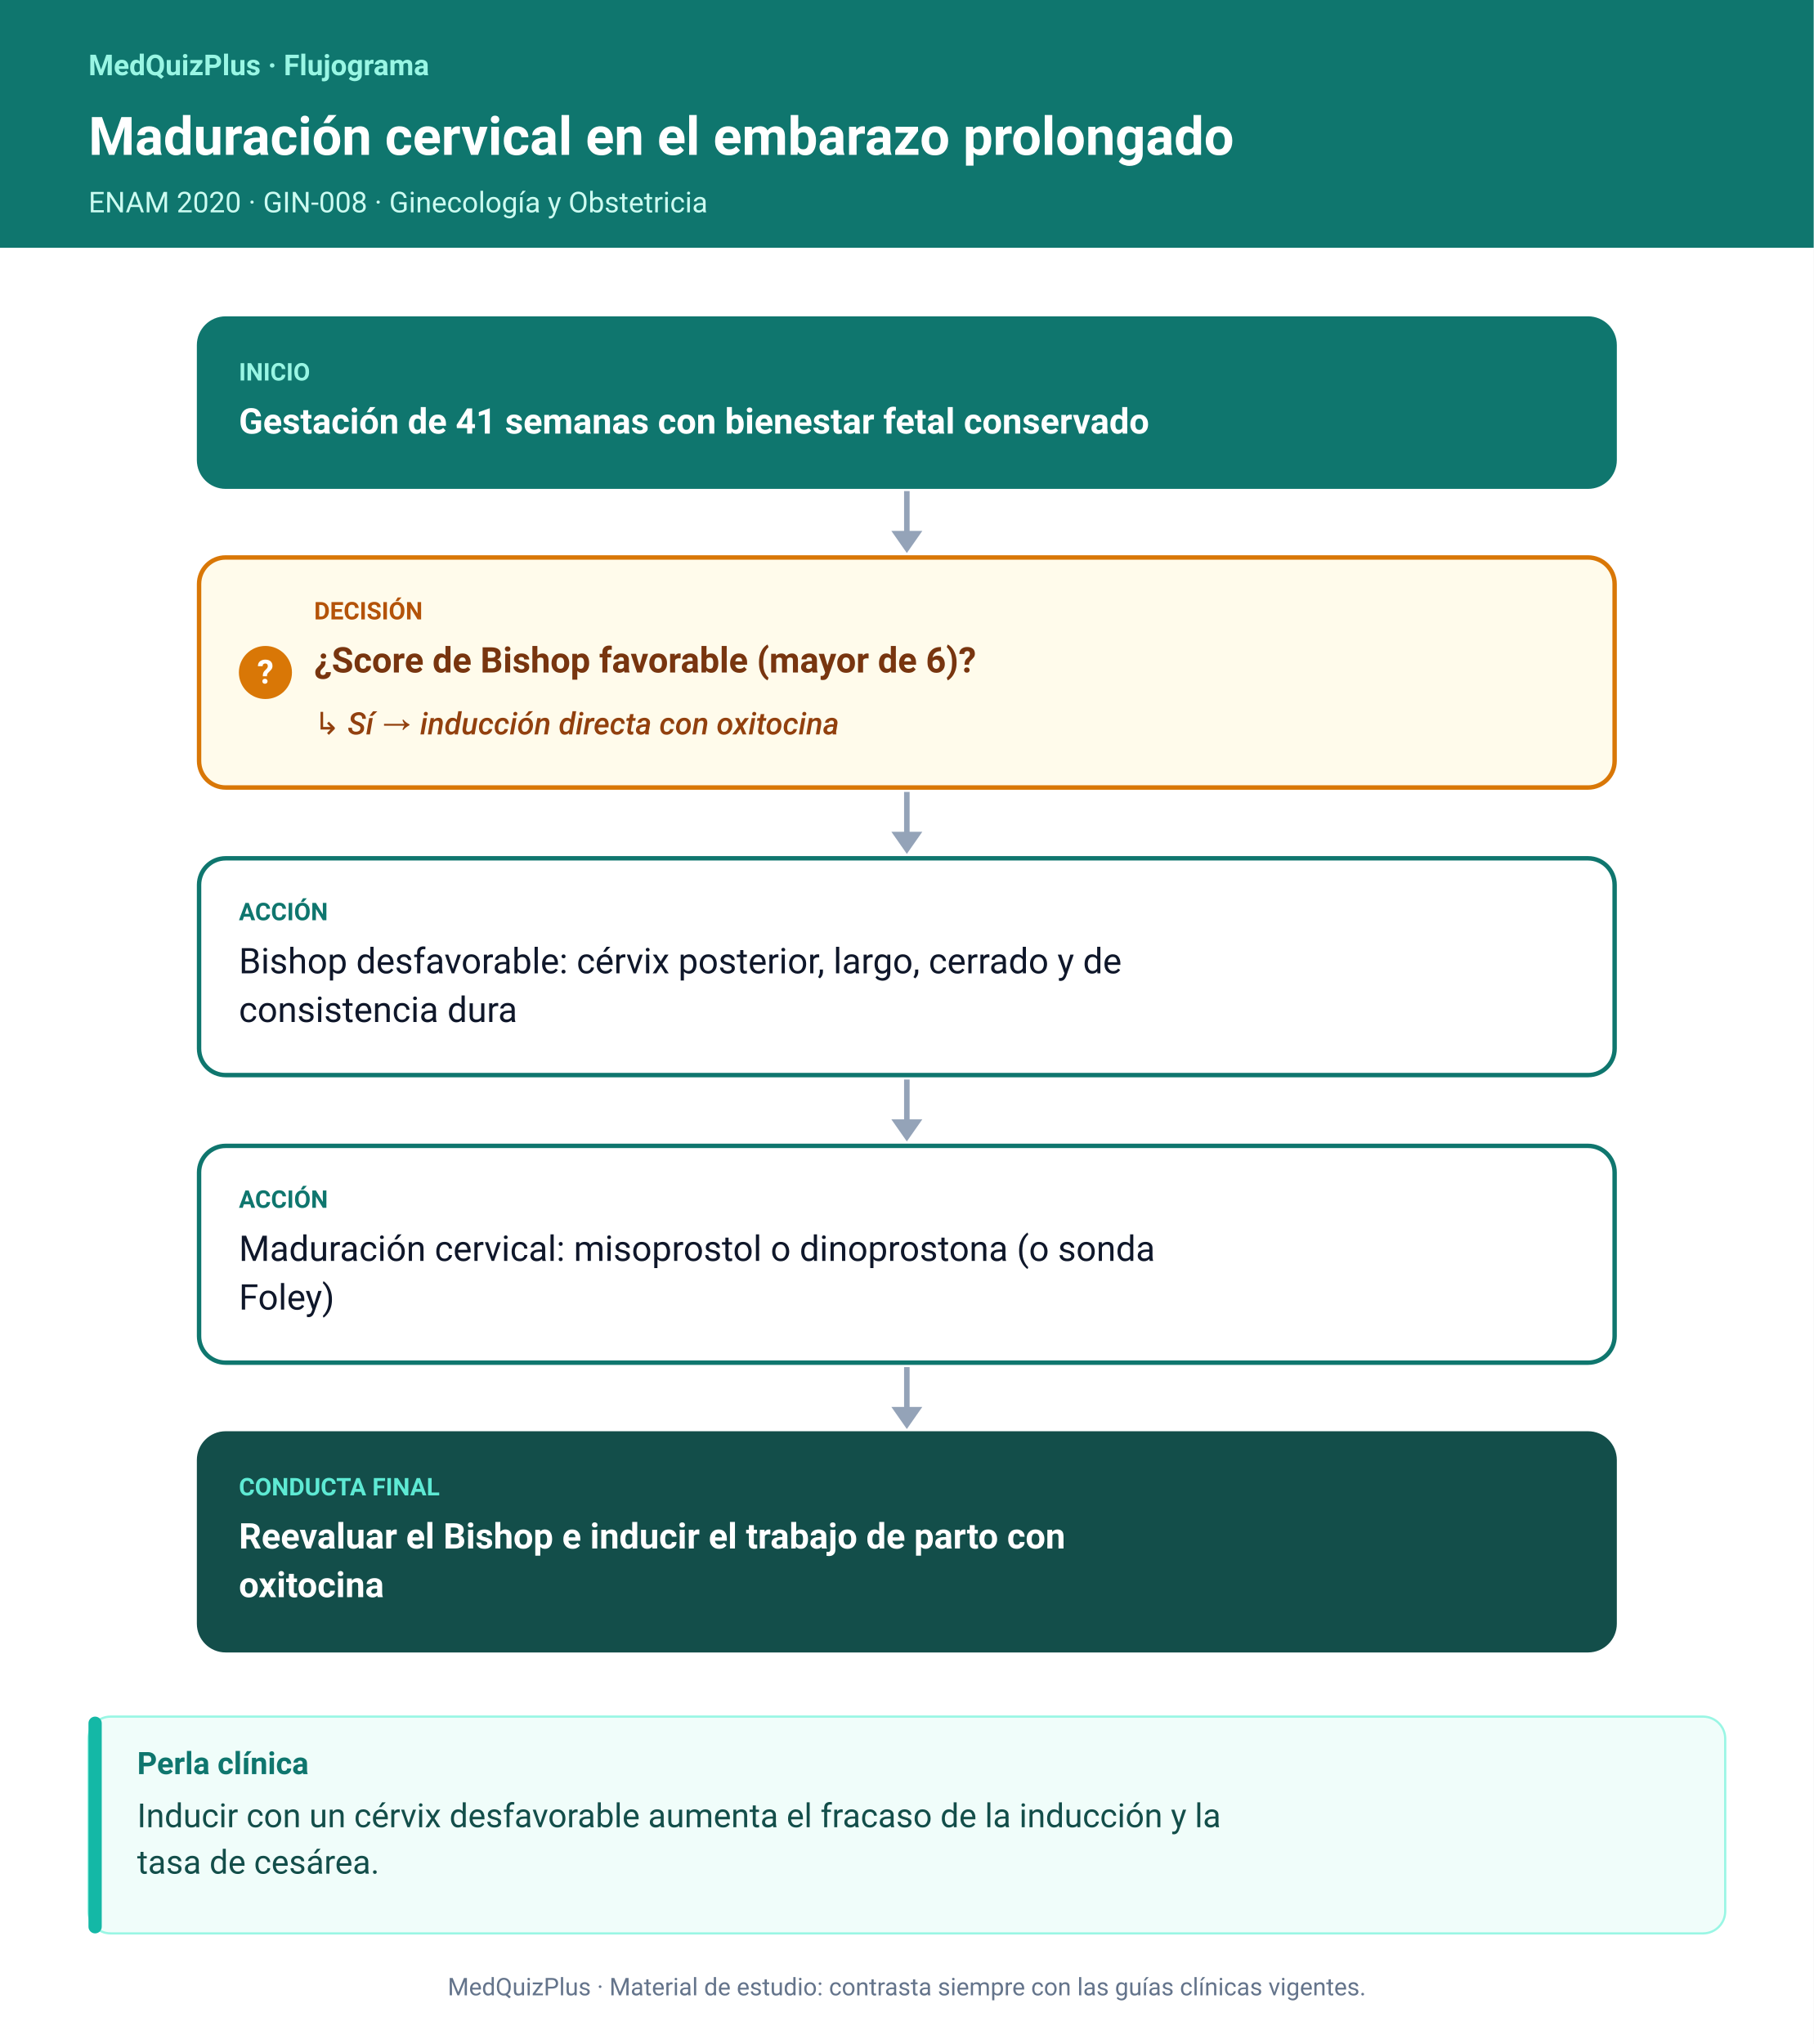
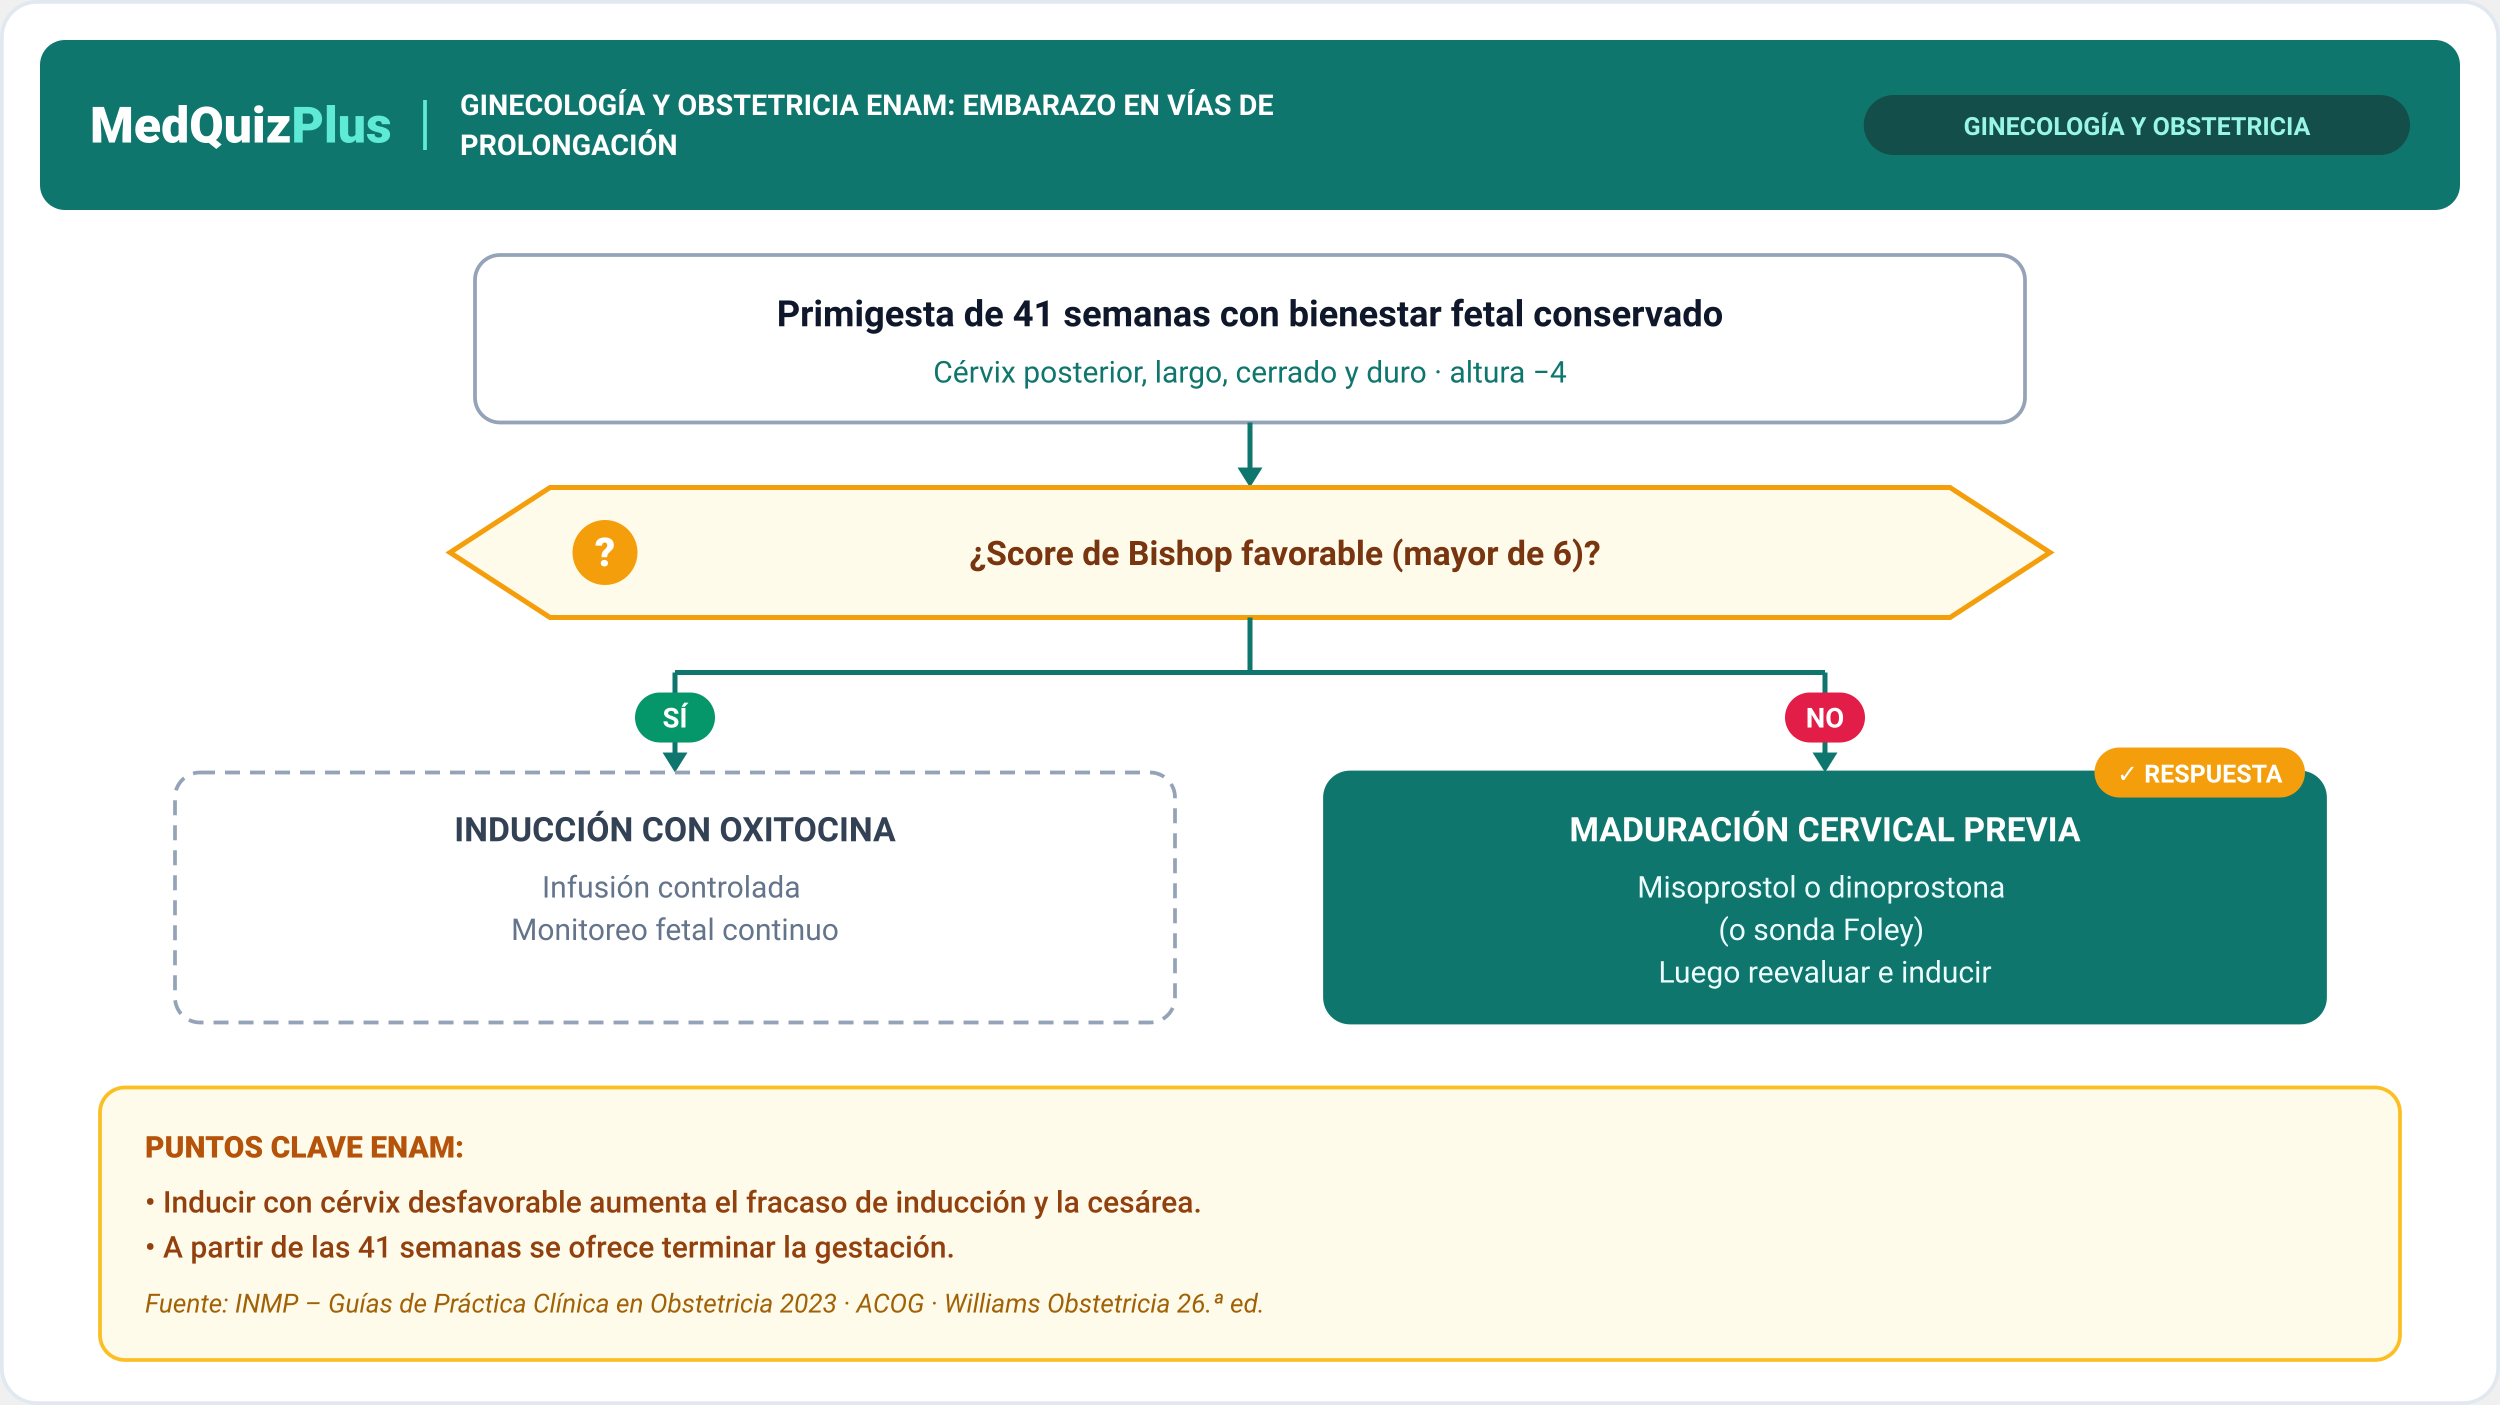
- <svg xmlns="http://www.w3.org/2000/svg" width="820" height="924" viewBox="0 0 820 924" font-family="Segoe UI, Roboto, Helvetica, Arial, sans-serif" role="img" aria-label="Maduración cervical en el embarazo prolongado">
-   <rect width="820" height="924" fill="#ffffff" />
-   <rect x="0" y="0" width="820" height="112" fill="#0f766e" />
-   <text x="40" y="34" font-size="13" font-weight="600" font-style="normal" fill="#99f6e4" text-anchor="start" data-max="740">
-     <tspan x="40" dy="0">MedQuizPlus · Flujograma</tspan>
+ <svg xmlns="http://www.w3.org/2000/svg" width="1000" height="562" viewBox="0 0 1000 562" font-family="Segoe UI, Roboto, Helvetica, Arial, sans-serif" role="img" aria-label="Embarazo en vías de prolongación">
+   <rect x="0.75" y="0.75" width="998.5" height="560.5" rx="14" fill="#ffffff" stroke="#e2e8f0" stroke-width="1.5" />
+   <rect x="16" y="16" width="968" height="68" rx="10" fill="#0f766e" />
+   <text x="36" y="57.0" font-size="20" font-weight="800" fill="#ffffff">MedQuiz<tspan fill="#5eead4">Plus</tspan>
  </text>
-   <text x="40" y="70" font-size="24" font-weight="700" font-style="normal" fill="#ffffff" text-anchor="start" data-max="740">
-     <tspan x="40" dy="0">Maduración cervical en el embarazo prolongado</tspan>
+   <line x1="170" y1="40.0" x2="170" y2="60.0" stroke="#5eead4" stroke-width="1.5" />
+   <text x="184.0" y="46.0" font-size="11.5" font-weight="700" font-style="normal" fill="#ffffff" text-anchor="start" data-max="542">
+     <tspan x="184.0" dy="0">GINECOLOGÍA Y OBSTETRICIA ENAM: EMBARAZO EN VÍAS DE</tspan>
+     <tspan x="184.0" dy="16">PROLONGACIÓN</tspan>
  </text>
-   <text x="40" y="96" font-size="13" font-weight="400" font-style="normal" fill="#ccfbf1" text-anchor="start" data-max="740">
-     <tspan x="40" dy="0">ENAM 2020 · GIN-008 · Ginecología y Obstetricia</tspan>
+   <rect x="745.5" y="38.0" width="218.5" height="24" rx="12" fill="#134e4a" />
+   <text x="854.8" y="54.0" font-size="10" font-weight="700" font-style="normal" fill="#99f6e4" text-anchor="middle" data-max="202">
+     <tspan x="854.8" dy="0">GINECOLOGÍA Y OBSTETRICIA</tspan>
  </text>
-   <rect x="90" y="144" width="640" height="76" rx="12" fill="#0f766e" stroke="#0f766e" stroke-width="2" />
-   <text x="108" y="172" font-size="11" font-weight="700" font-style="normal" fill="#99f6e4" text-anchor="start" data-max="604">
-     <tspan x="108" dy="0">INICIO</tspan>
+   <rect x="190.0" y="102.0" width="620" height="67.0" rx="10" fill="#ffffff" stroke="#94a3b8" stroke-width="1.5" />
+   <text x="500.0" y="130.5" font-size="14.5" font-weight="700" font-style="normal" fill="#0f172a" text-anchor="middle" data-max="592">
+     <tspan x="500.0" dy="0">Primigesta de 41 semanas con bienestar fetal conservado</tspan>
  </text>
-   <text x="108" y="196" font-size="16" font-weight="600" font-style="normal" fill="#ffffff" text-anchor="start" data-max="604">
-     <tspan x="108" dy="0">Gestación de 41 semanas con bienestar fetal conservado</tspan>
+   <text x="500.0" y="153.0" font-size="12" font-weight="400" font-style="normal" fill="#0f766e" text-anchor="middle" data-max="592">
+     <tspan x="500.0" dy="0">Cérvix posterior, largo, cerrado y duro · altura −4</tspan>
  </text>
-   <line x1="410.0" y1="222" x2="410.0" y2="242" stroke="#94a3b8" stroke-width="2.5" />
-   <polygon points="403.0,240 417.0,240 410.0,250" fill="#94a3b8" />
-   <rect x="90" y="252" width="640" height="104" rx="12" fill="#fffbeb" stroke="#d97706" stroke-width="2" />
-   <circle cx="120" cy="304.0" r="12" fill="#d97706" />
-   <text x="120" y="309.0" font-size="15" font-weight="700" font-style="normal" fill="#ffffff" text-anchor="middle" data-max="0">
-     <tspan x="120" dy="0">?</tspan>
+   <line x1="500.0" y1="169.0" x2="500.0" y2="188.0" stroke="#0f766e" stroke-width="2" />
+   <polygon points="495.0,187.0 505.0,187.0 500.0,195.0" fill="#0f766e" />
+   <polygon points="180.0,221.0 220.0,195.0 780.0,195.0 820.0,221.0 780.0,247.0 220.0,247.0" fill="#fffbeb" stroke="#f59e0b" stroke-width="2" />
+   <circle cx="242.0" cy="221.0" r="13" fill="#f59e0b" />
+   <text x="242.0" y="226.5" font-size="16" font-weight="800" font-style="normal" fill="#ffffff" text-anchor="middle" data-max="0">
+     <tspan x="242.0" dy="0">?</tspan>
  </text>
-   <text x="142" y="280" font-size="11" font-weight="700" font-style="normal" fill="#b45309" text-anchor="start" data-max="570">
-     <tspan x="142" dy="0">DECISIÓN</tspan>
+   <text x="514.0" y="226.0" font-size="13.5" font-weight="700" font-style="normal" fill="#78350f" text-anchor="middle" data-max="470">
+     <tspan x="514.0" dy="0">¿Score de Bishop favorable (mayor de 6)?</tspan>
  </text>
-   <text x="142" y="304" font-size="16" font-weight="600" font-style="normal" fill="#78350f" text-anchor="start" data-max="570">
-     <tspan x="142" dy="0">¿Score de Bishop favorable (mayor de 6)?</tspan>
+   <line x1="500.0" y1="247.0" x2="500.0" y2="269.0" stroke="#0f766e" stroke-width="2" />
+   <line x1="270.0" y1="269.0" x2="730.0" y2="269.0" stroke="#0f766e" stroke-width="2" />
+   <line x1="270.0" y1="269.0" x2="270.0" y2="302.0" stroke="#0f766e" stroke-width="2" />
+   <polygon points="265.0,301.0 275.0,301.0 270.0,309.0" fill="#0f766e" />
+   <rect x="254.0" y="277.0" width="32.0" height="20" rx="10" fill="#059669" />
+   <text x="270.0" y="291.0" font-size="11" font-weight="700" font-style="normal" fill="#ffffff" text-anchor="middle" data-max="0">
+     <tspan x="270.0" dy="0">SÍ</tspan>
  </text>
-   <text x="142" y="332" font-size="14" font-weight="500" font-style="italic" fill="#92400e" text-anchor="start" data-max="570">
-     <tspan x="142" dy="0">↳ Sí → inducción directa con oxitocina</tspan>
+   <line x1="730.0" y1="269.0" x2="730.0" y2="302.0" stroke="#0f766e" stroke-width="2" />
+   <polygon points="725.0,301.0 735.0,301.0 730.0,309.0" fill="#0f766e" />
+   <rect x="714.0" y="277.0" width="32.0" height="20" rx="10" fill="#e11d48" />
+   <text x="730.0" y="291.0" font-size="11" font-weight="700" font-style="normal" fill="#ffffff" text-anchor="middle" data-max="0">
+     <tspan x="730.0" dy="0">NO</tspan>
  </text>
-   <line x1="410.0" y1="358" x2="410.0" y2="378" stroke="#94a3b8" stroke-width="2.5" />
-   <polygon points="403.0,376 417.0,376 410.0,386" fill="#94a3b8" />
-   <rect x="90" y="388" width="640" height="98" rx="12" fill="#ffffff" stroke="#0f766e" stroke-width="2" />
-   <text x="108" y="416" font-size="11" font-weight="700" font-style="normal" fill="#0f766e" text-anchor="start" data-max="604">
-     <tspan x="108" dy="0">ACCIÓN</tspan>
+   <rect x="70.0" y="309.0" width="400" height="100.0" rx="10" fill="#ffffff" stroke="#94a3b8" stroke-width="1.5" stroke-dasharray="6 4" />
+   <text x="270.0" y="336.5" font-size="13.5" font-weight="700" font-style="normal" fill="#334155" text-anchor="middle" data-max="372">
+     <tspan x="270.0" dy="0">INDUCCIÓN CON OXITOCINA</tspan>
  </text>
-   <text x="108" y="440" font-size="16" font-weight="400" font-style="normal" fill="#0f172a" text-anchor="start" data-max="604">
-     <tspan x="108" dy="0">Bishop desfavorable: cérvix posterior, largo, cerrado y de</tspan>
-     <tspan x="108" dy="22">consistencia dura</tspan>
+   <text x="270.0" y="359.0" font-size="12" font-weight="400" font-style="normal" fill="#64748b" text-anchor="middle" data-max="372">
+     <tspan x="270.0" dy="0">Infusión controlada</tspan>
+     <tspan x="270.0" dy="17">Monitoreo fetal continuo</tspan>
  </text>
-   <line x1="410.0" y1="488" x2="410.0" y2="508" stroke="#94a3b8" stroke-width="2.5" />
-   <polygon points="403.0,506 417.0,506 410.0,516" fill="#94a3b8" />
-   <rect x="90" y="518" width="640" height="98" rx="12" fill="#ffffff" stroke="#0f766e" stroke-width="2" />
-   <text x="108" y="546" font-size="11" font-weight="700" font-style="normal" fill="#0f766e" text-anchor="start" data-max="604">
-     <tspan x="108" dy="0">ACCIÓN</tspan>
+   <rect x="530.0" y="309.0" width="400" height="100.0" rx="10" fill="#0f766e" stroke="#0f766e" stroke-width="1.5" />
+   <text x="730.0" y="336.5" font-size="13.5" font-weight="700" font-style="normal" fill="#ffffff" text-anchor="middle" data-max="372">
+     <tspan x="730.0" dy="0">MADURACIÓN CERVICAL PREVIA</tspan>
  </text>
-   <text x="108" y="570" font-size="16" font-weight="400" font-style="normal" fill="#0f172a" text-anchor="start" data-max="604">
-     <tspan x="108" dy="0">Maduración cervical: misoprostol o dinoprostona (o sonda</tspan>
-     <tspan x="108" dy="22">Foley)</tspan>
+   <text x="730.0" y="359.0" font-size="12" font-weight="400" font-style="normal" fill="#ecfeff" text-anchor="middle" data-max="372">
+     <tspan x="730.0" dy="0">Misoprostol o dinoprostona</tspan>
+     <tspan x="730.0" dy="17">(o sonda Foley)</tspan>
+     <tspan x="730.0" dy="17">Luego reevaluar e inducir</tspan>
  </text>
-   <line x1="410.0" y1="618" x2="410.0" y2="638" stroke="#94a3b8" stroke-width="2.5" />
-   <polygon points="403.0,636 417.0,636 410.0,646" fill="#94a3b8" />
-   <rect x="90" y="648" width="640" height="98" rx="12" fill="#134e4a" stroke="#134e4a" stroke-width="2" />
-   <text x="108" y="676" font-size="11" font-weight="700" font-style="normal" fill="#5eead4" text-anchor="start" data-max="604">
-     <tspan x="108" dy="0">CONDUCTA FINAL</tspan>
+   <rect x="837.8" y="299.0" width="84.2" height="20" rx="10" fill="#f59e0b" />
+   <text x="879.9" y="313.0" font-size="10" font-weight="700" font-style="normal" fill="#ffffff" text-anchor="middle" data-max="0">
+     <tspan x="879.9" dy="0">✓ RESPUESTA</tspan>
  </text>
-   <text x="108" y="700" font-size="16" font-weight="700" font-style="normal" fill="#ffffff" text-anchor="start" data-max="604">
-     <tspan x="108" dy="0">Reevaluar el Bishop e inducir el trabajo de parto con</tspan>
-     <tspan x="108" dy="22">oxitocina</tspan>
+   <rect x="40" y="435.0" width="920" height="109.0" rx="10" fill="#fffbeb" stroke="#fbbf24" stroke-width="1.5" />
+   <text x="58.0" y="463.0" font-size="12" font-weight="800" font-style="normal" fill="#b45309" text-anchor="start" data-max="884">
+     <tspan x="58.0" dy="0">PUNTOS CLAVE ENAM:</tspan>
  </text>
-   <rect x="40" y="776" width="740" height="98" rx="10" fill="#f0fdfa" stroke="#99f6e4" />
-   <rect x="40" y="776" width="6" height="98" rx="3" fill="#14b8a6" />
-   <text x="62" y="802" font-size="14" font-weight="700" font-style="normal" fill="#0f766e" text-anchor="start" data-max="704">
-     <tspan x="62" dy="0">Perla clínica</tspan>
+   <text x="58.0" y="485.0" font-size="12" font-weight="500" font-style="normal" fill="#92400e" text-anchor="start" data-max="884">
+     <tspan x="58.0" dy="0">• Inducir con cérvix desfavorable aumenta el fracaso de inducción y la cesárea.</tspan>
+     <tspan x="58.0" dy="18">• A partir de las 41 semanas se ofrece terminar la gestación.</tspan>
  </text>
-   <text x="62" y="826" font-size="15" font-weight="400" font-style="normal" fill="#134e4a" text-anchor="start" data-max="704">
-     <tspan x="62" dy="0">Inducir con un cérvix desfavorable aumenta el fracaso de la inducción y la</tspan>
-     <tspan x="62" dy="21">tasa de cesárea.</tspan>
-   </text>
-   <text x="410.0" y="902" font-size="11" font-weight="400" font-style="normal" fill="#64748b" text-anchor="middle" data-max="740">
-     <tspan x="410.0" dy="0">MedQuizPlus · Material de estudio: contrasta siempre con las guías clínicas vigentes.</tspan>
+   <text x="58.0" y="525.0" font-size="10.5" font-weight="400" font-style="italic" fill="#a16207" text-anchor="start" data-max="884">
+     <tspan x="58.0" dy="0">Fuente: INMP – Guías de Práctica Clínica en Obstetricia 2023 · ACOG · Williams Obstetricia 26.ª ed.</tspan>
  </text>
</svg>
